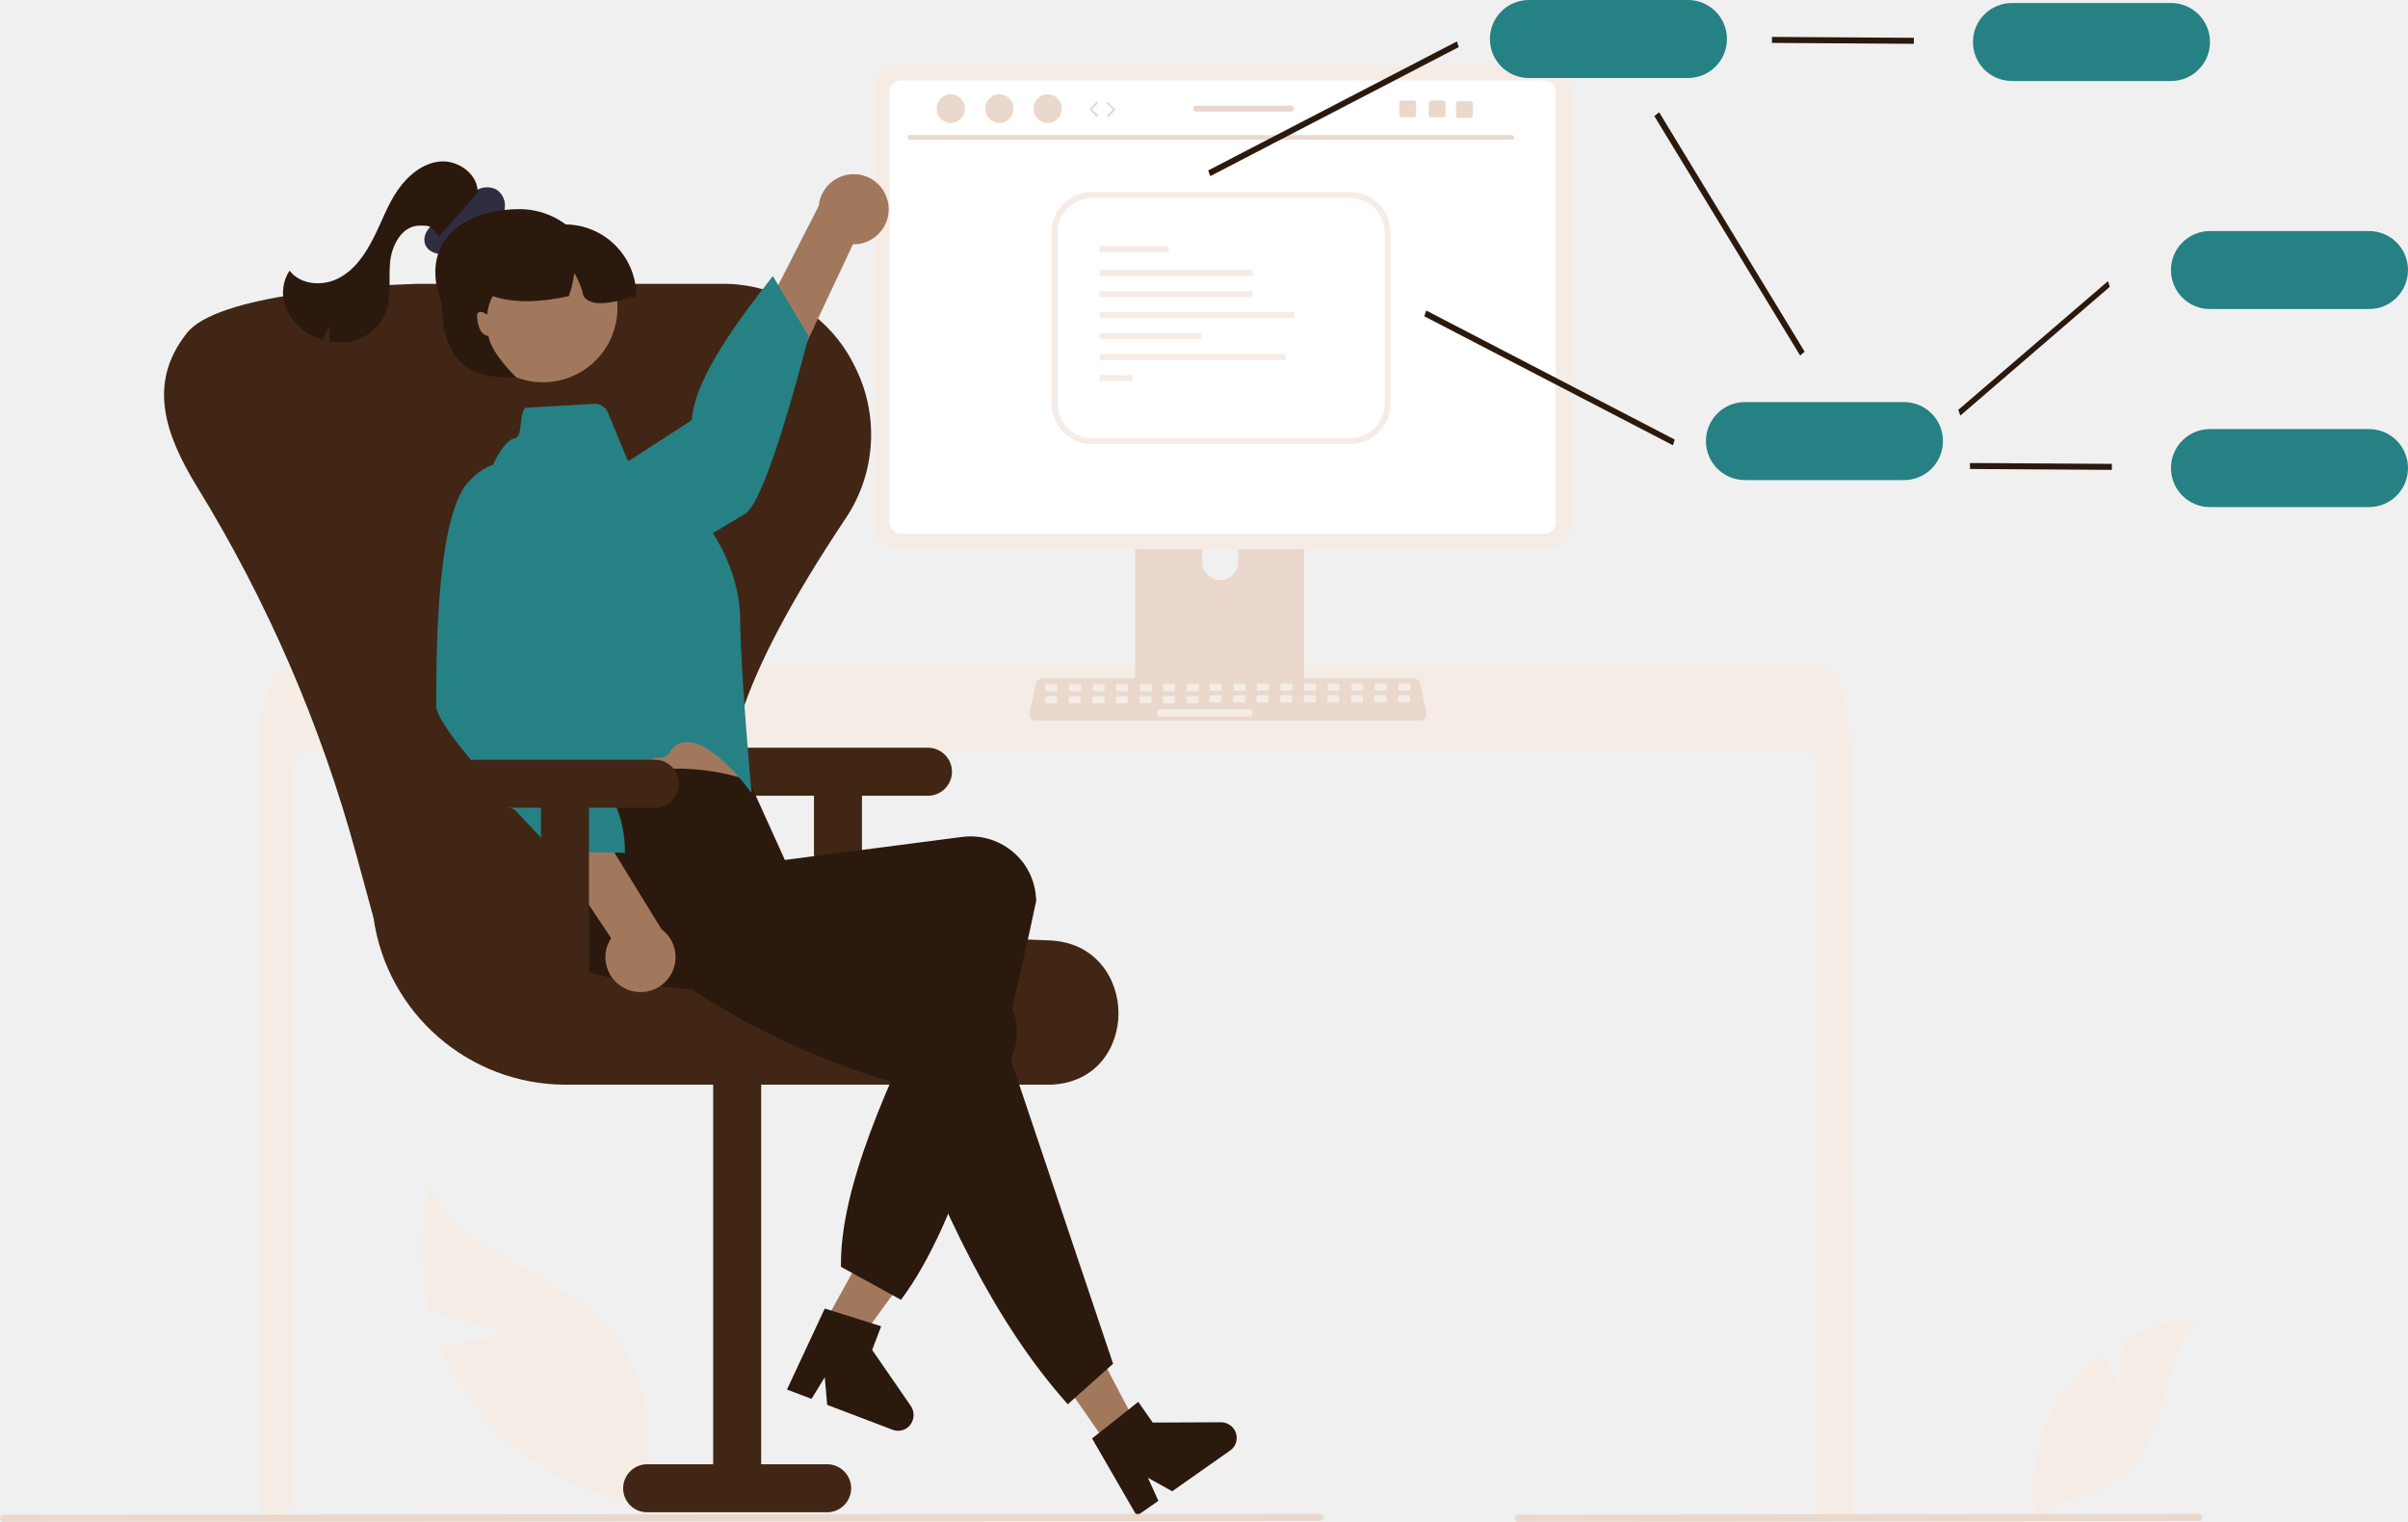
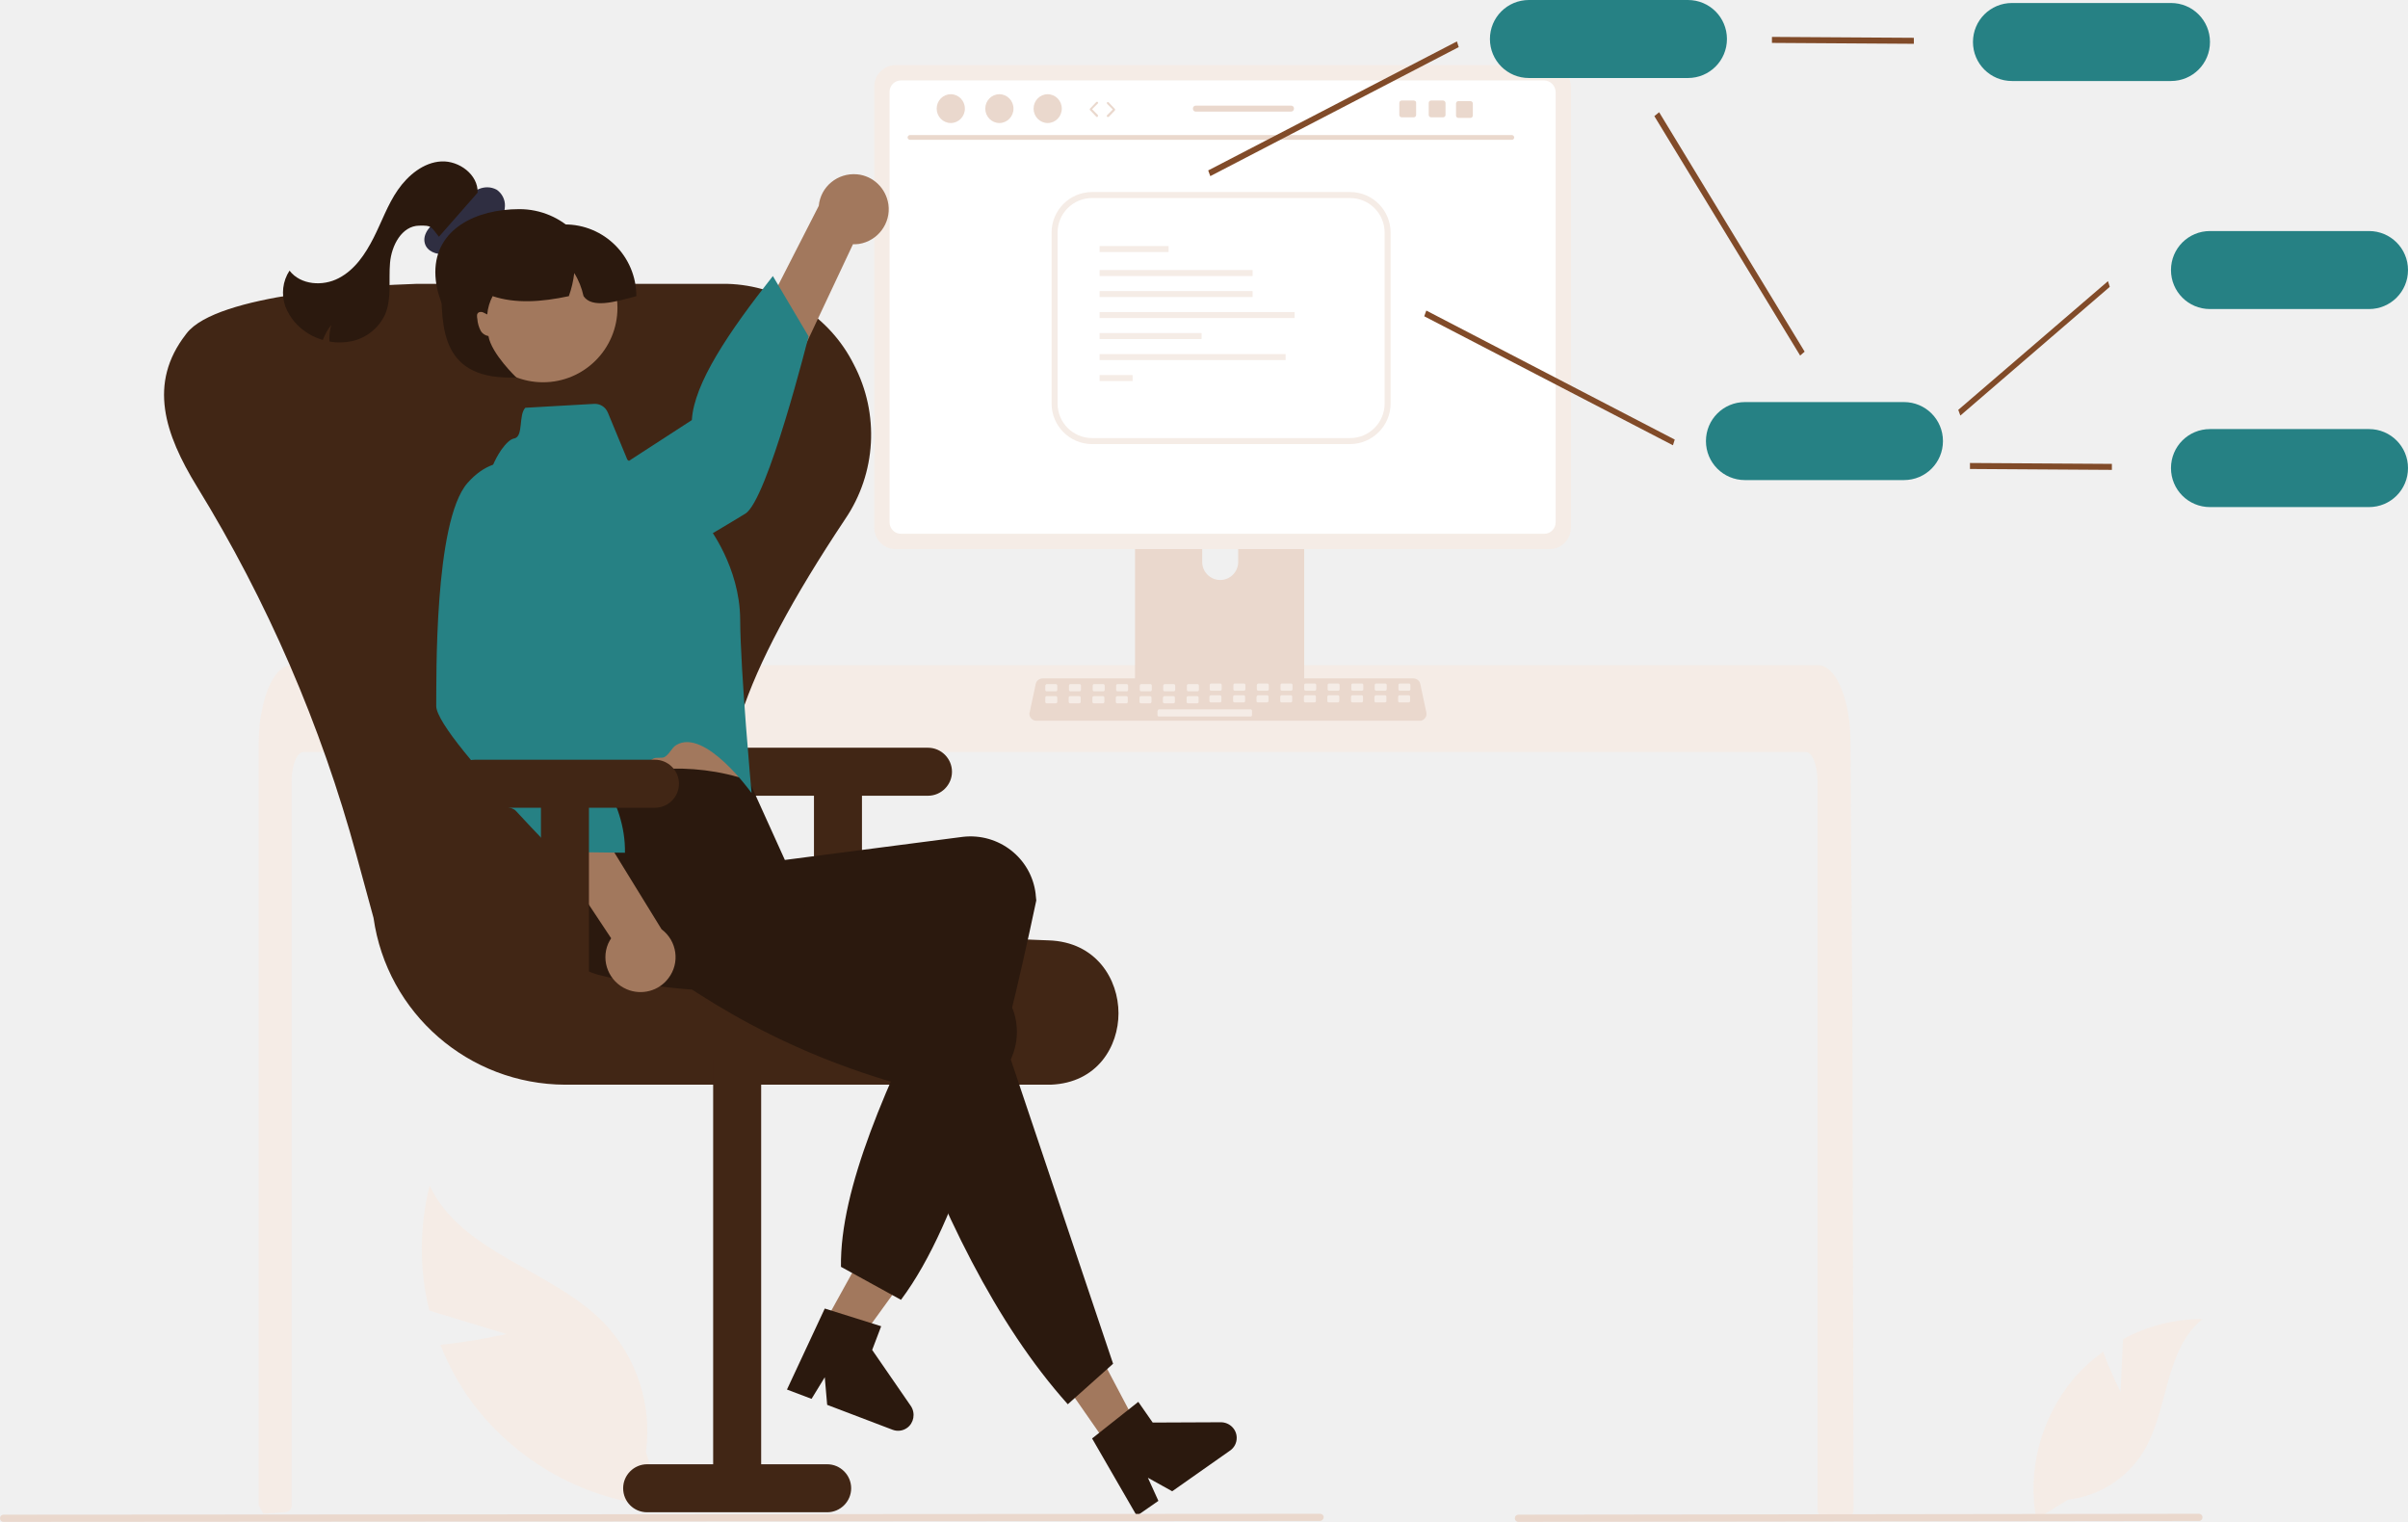
<svg xmlns="http://www.w3.org/2000/svg" version="1.1" id="Layer_1" x="0px" y="0px" viewBox="0 0 802.6 507.2" style="enable-background:new 0 0 802.6 507.2;" xml:space="preserve">
  <style type="text/css">
	.st0{fill:#F5ECE6;}
	.st1{fill:#EAD8CD;}
	.st2{fill:#3F3D56;}
	.st3{fill:#FFFFFF;}
- 	.st4{fill:#2B190E;}
+ 	.st4{fill:#814B29;}
	.st5{fill:#268184;}
	.st6{fill:#412615;}
	.st7{fill:#A2785D;}
- 	.st8{fill:#2F2E41;}
+ 	.st8{fill:#2B190E;}
+ 	.st9{fill:#2F2E41;}
</style>
  <path class="st0" d="M706.8,463.9l0.8-17.6c8.1-4.4,17.2-6.7,26.5-6.7C721.3,450,722.9,470,714.3,484c-5.5,8.8-14.7,14.6-25,15.8  l-10.6,6.5c-3-16.5,1.5-33.4,12.1-46.4c3-3.6,6.4-6.7,10.2-9.4C703.4,457.2,706.8,463.9,706.8,463.9z" />
  <path class="st0" d="M168.8,444.6l-25.7-7.8c-3.4-13.7-3.3-28,0.1-41.7c10.6,22.7,40.8,27.9,58.2,45.9c10.9,11.5,16,27.3,13.9,42.9  l5.6,18.2c-25.5-1.8-48.8-14.7-64-35.3c-4.1-5.7-7.5-12-10.1-18.6C157.7,447.1,168.8,444.6,168.8,444.6z" />
-   <path class="st0" d="M617.8,503.4c0,0.5-0.2,1-0.6,1.4c-0.4,0.4-0.9,0.6-1.4,0.6h-8c-1.1,0-2-0.9-2-2V260.3c0-5.4-1.8-9.7-4-9.7  H101.2c-2.2,0-4,4.4-4,9.7v241.6c0,1-0.8,1.9-1.8,2c-1.6,0.2-3.2,0.3-4.9,0.4c0,0-0.1,0-0.1,0c-0.9,0.1-1.8,0.1-2.6,0.2h0  c-0.5-0.8-0.9-1.7-1.4-2.5c-0.1-0.3-0.2-0.6-0.2-0.9V247.7c0-1.5,0.1-3,0.2-4.4c0.1-2,0.4-4,0.8-6c1.7-9.3,5.5-15.6,9.9-15.6h509  c0.6,0,1.3,0.1,1.8,0.4c0.9,0.4,1.6,0.9,2.3,1.6c0.9,0.9,1.6,1.9,2.2,3c2.1,3.8,3.7,9.4,4.2,15.9c0,0.1,0,0.1,0,0.2  c0.1,1.6,0.2,3.3,0.2,4.9l0.1,21.4l0.1,12.8l0.3,40.1l0.1,14.2L617.8,503.4z" />
+   <path class="st0" d="M617.8,503.4c0,0.5-0.2,1-0.6,1.4c-0.4,0.4-0.9,0.6-1.4,0.6h-8c-1.1,0-2-0.9-2-2V260.3c0-5.4-1.8-9.7-4-9.7  H101.2c-2.2,0-4,4.4-4,9.7v241.6c0,1-0.8,1.9-1.8,2c-1.6,0.2-3.2,0.3-4.9,0.4h-0.1c-0.9,0.1-1.8,0.1-2.6,0.2l0,0  c-0.5-0.8-0.9-1.7-1.4-2.5c-0.1-0.3-0.2-0.6-0.2-0.9V247.7c0-1.5,0.1-3,0.2-4.4c0.1-2,0.4-4,0.8-6c1.7-9.3,5.5-15.6,9.9-15.6h509  c0.6,0,1.3,0.1,1.8,0.4c0.9,0.4,1.6,0.9,2.3,1.6c0.9,0.9,1.6,1.9,2.2,3c2.1,3.8,3.7,9.4,4.2,15.9c0,0.1,0,0.1,0,0.2  c0.1,1.6,0.2,3.3,0.2,4.9l0.1,21.4l0.1,12.8l0.3,40.1l0.1,14.2L617.8,503.4z" />
  <path class="st1" d="M432,147.5h-51c-1.5,0-2.7,1.2-2.7,2.7v80.6h56.4v-80.6C434.7,148.7,433.5,147.5,432,147.5L432,147.5z   M406.7,193.3c-3.3,0-6-2.7-6-6V178c0-3.3,2.7-6,6-6s6,2.7,6,6v9.3C412.7,190.6,410,193.3,406.7,193.3z" />
  <path class="st2" d="M378.1,228.2v7.8c0,0.8,0.7,1.5,1.5,1.5h53.8c0.8,0,1.5-0.7,1.5-1.5v-7.8H378.1z" />
  <path class="st0" d="M516.5,21.7h-218c-3.9,0-7.1,3.2-7.1,7.1v147.1c0,3.9,3.2,7.1,7.1,7.1h218c3.9,0,7.1-3.2,7.1-7.1V28.8  C523.5,24.9,520.4,21.7,516.5,21.7z" />
  <path class="st3" d="M514.7,26.8H300.3c-2.1,0-3.8,1.7-3.8,3.8v143.5c0,2.1,1.7,3.8,3.8,3.8h214.4c2.1,0,3.8-1.7,3.8-3.8V30.6  C518.4,28.5,516.8,26.9,514.7,26.8z" />
  <path class="st1" d="M472.9,240.2H345.4c-1.3,0-2.3-1.1-2.3-2.3c0-0.2,0-0.3,0.1-0.5l2-9.4c0.2-1.1,1.2-1.9,2.3-1.9h123.6  c1.1,0,2.1,0.8,2.3,1.9l2,9.4c0.3,1.3-0.5,2.5-1.8,2.8C473.2,240.2,473.1,240.2,472.9,240.2z" />
  <path class="st0" d="M348.9,228h3c0.3,0,0.5,0.2,0.5,0.5v1.4c0,0.3-0.2,0.5-0.5,0.5h-3c-0.3,0-0.5-0.2-0.5-0.5v-1.4  C348.5,228.2,348.7,228,348.9,228z" />
  <path class="st0" d="M356.8,228h3c0.3,0,0.5,0.2,0.5,0.5v1.4c0,0.3-0.2,0.5-0.5,0.5h-3c-0.3,0-0.5-0.2-0.5-0.5v-1.4  C356.3,228.2,356.5,228,356.8,228z" />
  <path class="st0" d="M364.7,228h3c0.3,0,0.5,0.2,0.5,0.5v1.4c0,0.3-0.2,0.5-0.5,0.5h-3c-0.3,0-0.5-0.2-0.5-0.5v-1.4  C364.2,228.2,364.4,228,364.7,228z" />
  <path class="st0" d="M372.5,228h3c0.3,0,0.5,0.2,0.5,0.5v1.4c0,0.3-0.2,0.5-0.5,0.5h-3c-0.3,0-0.5-0.2-0.5-0.5v-1.4  C372,228.2,372.2,228,372.5,228z" />
  <path class="st0" d="M380.4,228h3c0.3,0,0.5,0.2,0.5,0.5v1.4c0,0.3-0.2,0.5-0.5,0.5h-3c-0.3,0-0.5-0.2-0.5-0.5v-1.4  C379.9,228.2,380.1,228,380.4,228z" />
  <path class="st0" d="M388.2,228h3c0.3,0,0.5,0.2,0.5,0.5v1.4c0,0.3-0.2,0.5-0.5,0.5h-3c-0.3,0-0.5-0.2-0.5-0.5v-1.4  C387.7,228.2,388,228,388.2,228z" />
  <path class="st0" d="M396.1,228h3c0.3,0,0.5,0.2,0.5,0.5v1.4c0,0.3-0.2,0.5-0.5,0.5h-3c-0.3,0-0.5-0.2-0.5-0.5v-1.4  C395.6,228.2,395.8,228,396.1,228z" />
  <path class="st0" d="M403.7,227.8h3c0.3,0,0.5,0.2,0.5,0.5v1.4c0,0.3-0.2,0.5-0.5,0.5h-3c-0.3,0-0.5-0.2-0.5-0.5v-1.4  C403.2,228,403.5,227.8,403.7,227.8z" />
  <path class="st0" d="M411.6,227.8h3c0.3,0,0.5,0.2,0.5,0.5v1.4c0,0.3-0.2,0.5-0.5,0.5h-3c-0.3,0-0.5-0.2-0.5-0.5v-1.4  C411.1,228,411.3,227.8,411.6,227.8z" />
  <path class="st0" d="M419.4,227.8h3c0.3,0,0.5,0.2,0.5,0.5v1.4c0,0.3-0.2,0.5-0.5,0.5h-3c-0.3,0-0.5-0.2-0.5-0.5v-1.4  C419,228,419.2,227.8,419.4,227.8z" />
  <path class="st0" d="M427.3,227.8h3c0.3,0,0.5,0.2,0.5,0.5v1.4c0,0.3-0.2,0.5-0.5,0.5h-3c-0.3,0-0.5-0.2-0.5-0.5v-1.4  C426.8,228,427,227.8,427.3,227.8z" />
  <path class="st0" d="M435.2,227.8h3c0.3,0,0.5,0.2,0.5,0.5v1.4c0,0.3-0.2,0.5-0.5,0.5h-3c-0.3,0-0.5-0.2-0.5-0.5v-1.4  C434.7,228,434.9,227.8,435.2,227.8z" />
  <path class="st0" d="M443,227.8h3c0.3,0,0.5,0.2,0.5,0.5v1.4c0,0.3-0.2,0.5-0.5,0.5h-3c-0.3,0-0.5-0.2-0.5-0.5v-1.4  C442.5,228,442.7,227.8,443,227.8z" />
  <path class="st0" d="M450.9,227.8h3c0.3,0,0.5,0.2,0.5,0.5v1.4c0,0.3-0.2,0.5-0.5,0.5h-3c-0.3,0-0.5-0.2-0.5-0.5v-1.4  C450.4,228,450.6,227.8,450.9,227.8z" />
  <path class="st0" d="M458.7,227.8h3c0.3,0,0.5,0.2,0.5,0.5v1.4c0,0.3-0.2,0.5-0.5,0.5h-3c-0.3,0-0.5-0.2-0.5-0.5v-1.4  C458.2,228,458.5,227.8,458.7,227.8z" />
  <path class="st0" d="M466.6,227.8h3c0.3,0,0.5,0.2,0.5,0.5v1.4c0,0.3-0.2,0.5-0.5,0.5h-3c-0.3,0-0.5-0.2-0.5-0.5v-1.4  C466.1,228,466.3,227.8,466.6,227.8z" />
  <path class="st0" d="M348.9,232h3c0.3,0,0.5,0.2,0.5,0.5v1.4c0,0.3-0.2,0.5-0.5,0.5h-3c-0.3,0-0.5-0.2-0.5-0.5v-1.4  C348.4,232.2,348.6,232,348.9,232z" />
  <path class="st0" d="M356.7,232h3c0.3,0,0.5,0.2,0.5,0.5v1.4c0,0.3-0.2,0.5-0.5,0.5h-3c-0.3,0-0.5-0.2-0.5-0.5v-1.4  C356.2,232.2,356.4,232,356.7,232z" />
  <path class="st0" d="M364.6,232h3c0.3,0,0.5,0.2,0.5,0.5v1.4c0,0.3-0.2,0.5-0.5,0.5h-3c-0.3,0-0.5-0.2-0.5-0.5v-1.4  C364.1,232.2,364.3,232,364.6,232z" />
  <path class="st0" d="M372.4,232h3c0.3,0,0.5,0.2,0.5,0.5v1.4c0,0.3-0.2,0.5-0.5,0.5h-3c-0.3,0-0.5-0.2-0.5-0.5v-1.4  C371.9,232.2,372.2,232,372.4,232z" />
  <path class="st0" d="M380.3,232h3c0.3,0,0.5,0.2,0.5,0.5v1.4c0,0.3-0.2,0.5-0.5,0.5h-3c-0.3,0-0.5-0.2-0.5-0.5v-1.4  C379.8,232.2,380,232,380.3,232z" />
  <path class="st0" d="M388.1,232h3c0.3,0,0.5,0.2,0.5,0.5v1.4c0,0.3-0.2,0.5-0.5,0.5h-3c-0.3,0-0.5-0.2-0.5-0.5v-1.4  C387.7,232.2,387.9,232,388.1,232z" />
  <path class="st0" d="M396,232h3c0.3,0,0.5,0.2,0.5,0.5v1.4c0,0.3-0.2,0.5-0.5,0.5h-3c-0.3,0-0.5-0.2-0.5-0.5v-1.4  C395.5,232.2,395.7,232,396,232z" />
  <path class="st0" d="M403.6,231.7h3c0.3,0,0.5,0.2,0.5,0.5v1.4c0,0.3-0.2,0.5-0.5,0.5h-3c-0.3,0-0.5-0.2-0.5-0.5v-1.4  C403.1,232,403.4,231.7,403.6,231.7z" />
  <path class="st0" d="M411.5,231.7h3c0.3,0,0.5,0.2,0.5,0.5v1.4c0,0.3-0.2,0.5-0.5,0.5h-3c-0.3,0-0.5-0.2-0.5-0.5v-1.4  C411,232,411.2,231.7,411.5,231.7z" />
  <path class="st0" d="M419.3,231.7h3c0.3,0,0.5,0.2,0.5,0.5v1.4c0,0.3-0.2,0.5-0.5,0.5h-3c-0.3,0-0.5-0.2-0.5-0.5v-1.4  C418.9,232,419.1,231.7,419.3,231.7z" />
  <path class="st0" d="M427.2,231.7h3c0.3,0,0.5,0.2,0.5,0.5v1.4c0,0.3-0.2,0.5-0.5,0.5h-3c-0.3,0-0.5-0.2-0.5-0.5v-1.4  C426.7,232,426.9,231.7,427.2,231.7z" />
  <path class="st0" d="M435.1,231.7h3c0.3,0,0.5,0.2,0.5,0.5v1.4c0,0.3-0.2,0.5-0.5,0.5h-3c-0.3,0-0.5-0.2-0.5-0.5v-1.4  C434.6,232,434.8,231.7,435.1,231.7z" />
  <path class="st0" d="M442.9,231.7h3c0.3,0,0.5,0.2,0.5,0.5v1.4c0,0.3-0.2,0.5-0.5,0.5h-3c-0.3,0-0.5-0.2-0.5-0.5v-1.4  C442.4,232,442.6,231.7,442.9,231.7z" />
  <path class="st0" d="M450.8,231.7h3c0.3,0,0.5,0.2,0.5,0.5v1.4c0,0.3-0.2,0.5-0.5,0.5h-3c-0.3,0-0.5-0.2-0.5-0.5v-1.4  C450.3,232,450.5,231.7,450.8,231.7z" />
  <path class="st0" d="M458.6,231.7h3c0.3,0,0.5,0.2,0.5,0.5v1.4c0,0.3-0.2,0.5-0.5,0.5h-3c-0.3,0-0.5-0.2-0.5-0.5v-1.4  C458.1,232,458.4,231.7,458.6,231.7z" />
  <path class="st0" d="M466.5,231.7h3c0.3,0,0.5,0.2,0.5,0.5v1.4c0,0.3-0.2,0.5-0.5,0.5h-3c-0.3,0-0.5-0.2-0.5-0.5v-1.4  C466,232,466.2,231.7,466.5,231.7z" />
  <path class="st0" d="M386.3,236.4h30.5c0.3,0,0.5,0.2,0.5,0.5v1.4c0,0.3-0.2,0.5-0.5,0.5h-30.5c-0.3,0-0.5-0.2-0.5-0.5v-1.4  C385.9,236.7,386.1,236.4,386.3,236.4z" />
  <path class="st1" d="M503.9,46.6H303.3c-0.4,0-0.8-0.4-0.8-0.8c0-0.4,0.4-0.8,0.8-0.8h200.6c0.4,0,0.8,0.4,0.8,0.8  C504.7,46.3,504.3,46.6,503.9,46.6z" />
  <ellipse class="st1" cx="316.9" cy="36.2" rx="4.7" ry="4.8" />
  <ellipse class="st1" cx="333.1" cy="36.2" rx="4.7" ry="4.8" />
  <ellipse class="st1" cx="349.2" cy="36.2" rx="4.7" ry="4.8" />
  <polygon class="st4" points="403.4,58.7 402.7,56.8 485.6,13.8 486.2,15.7 " />
  <polygon class="st4" points="653.4,138.5 652.7,136.6 702.6,93.7 703.2,95.6 " />
  <polygon class="st4" points="557.6,148.4 474.7,105.4 475.4,103.5 558.2,146.5 " />
  <polygon class="st4" points="600,118.5 551.4,38.7 553,37.4 601.5,117.2 " />
  <polygon class="st4" points="637.9,14.6 590.6,14.3 590.6,12.3 637.9,12.6 " />
  <path class="st5" d="M723.6,27h-53c-7.2,0-13-5.8-13-13s5.8-13,13-13h53c7.2,0,13,5.8,13,13S730.8,27,723.6,27L723.6,27z" />
  <path class="st5" d="M789.6,103h-53c-7.2,0-13-5.8-13-13s5.8-13,13-13h53c7.2,0,13,5.8,13,13S796.8,103,789.6,103z" />
  <polygon class="st4" points="703.9,156.6 656.6,156.3 656.6,154.3 703.9,154.6 " />
  <path class="st5" d="M789.6,169h-53c-7.2,0-13-5.8-13-13s5.8-13,13-13h53c7.2,0,13,5.8,13,13S796.8,169,789.6,169z" />
  <path class="st5" d="M634.6,160h-53c-7.2,0-13-5.8-13-13s5.8-13,13-13h53c7.2,0,13,5.8,13,13S641.8,160,634.6,160z" />
  <path class="st5" d="M562.6,26h-53c-7.2,0-13-5.8-13-13s5.8-13,13-13h53c7.2,0,13,5.8,13,13S569.8,26,562.6,26z" />
  <path class="st6" d="M309.3,249.2h-60c-4.4,0-8,3.6-8,8c0,4.4,3.6,8,8,8h22v62h16v-62h22c4.4,0,8-3.6,8-8S313.7,249.2,309.3,249.2  L309.3,249.2z" />
  <path class="st6" d="M348.9,361.5H188.4c-32.2-0.1-59.4-23.8-63.9-55.6l-5.7-20.9c-11.8-43.3-29.7-84.7-53.2-122.9  c-10.7-17.5-16.3-34.3-3.7-50.6c0.1-0.1,0.2-0.3,0.3-0.4c10.1-13.1,60.2-16,76.6-16.5c0.6,0,1.3,0,1.9,0h99.8c0.7,0,1.3,0,1.9,0  c18,0.5,34.2,10.9,42.2,26.9c8.6,16.4,7.5,36.2-2.9,51.5c-35.1,52.7-45.8,85.7-34.8,107.1c10.6,20.7,43.2,31.3,102.6,33.3  c15.9,0.5,23.3,13,23.3,24.3c0,11-7,23.2-22.6,23.8C349.9,361.5,349.4,361.5,348.9,361.5z" />
  <path class="st6" d="M215.7,504h60c4.4,0,8-3.6,8-8s-3.6-8-8-8h-22V353h-16v135h-22c-4.4,0-8,3.6-8,8S211.2,504,215.7,504z" />
  <polygon class="st7" points="270,449.6 280.3,455.2 307.7,417.4 292.4,409.1 " />
-   <path class="st4" d="M274.9,436.1l18.8,5.9l-3,7.9l12.9,18.7c1.6,2.4,1,5.7-1.3,7.3c-1.4,1-3.2,1.2-4.8,0.6l-21.8-8.3l-0.8-9.2  l-4.4,7.2l-8.2-3.1L274.9,436.1z" />
+   <path class="st8" d="M274.9,436.1l18.8,5.9l-3,7.9l12.9,18.7c1.6,2.4,1,5.7-1.3,7.3c-1.4,1-3.2,1.2-4.8,0.6l-21.8-8.3l-0.8-9.2  l-4.4,7.2l-8.2-3.1L274.9,436.1z" />
  <path class="st7" d="M296.1,68.1c0.9,6.3-3.5,12.2-9.8,13.2c-0.7,0.1-1.4,0.1-2,0.1l-39.9,84.8l-12.5-17.4l41-80.2  c0.6-6.4,6.3-11.1,12.8-10.5C291,58.6,295.3,62.7,296.1,68.1L296.1,68.1z" />
  <path class="st5" d="M163.8,183.3c0,0-1.1,14.8,15.7,17.7s61.5-25.4,68.9-29.8s21.1-59.1,21.1-59.1L257.6,92  c-14.7,18.6-26.3,35.8-27,48L163.8,183.3z" />
  <path class="st7" d="M183.2,234.3l3.6,15.5c0,0,0,14.3,2.6,17c2.5,2.6,58-2.7,58-2.7s-5.9-23.1-5.8-40.6L183.2,234.3L183.2,234.3z" />
-   <path class="st4" d="M300.3,433.2l-20-11c-0.4-26,15.3-61.2,33.8-98.1c-41.5,7.1-80.7,9.4-114.6,0.8c-11.6-3.1-18.6-14.8-15.7-26.5  c0.1-0.5,0.3-1.1,0.5-1.6c4.1-12.4-5-20.1,3.3-33.7c22-7.5,42.9-9.6,62-3l12,26.5l59.3-7.7c12-1.4,22.9,7.1,24.3,19.1  c0,0.1,0,0.1,0,0.2c0.1,0.6,0.1,1.3,0.2,1.9C333.5,356.3,320,406.9,300.3,433.2z" />
+   <path class="st8" d="M300.3,433.2l-20-11c-0.4-26,15.3-61.2,33.8-98.1c-41.5,7.1-80.7,9.4-114.6,0.8c-11.6-3.1-18.6-14.8-15.7-26.5  c0.1-0.5,0.3-1.1,0.5-1.6c4.1-12.4-5-20.1,3.3-33.7c22-7.5,42.9-9.6,62-3l12,26.5l59.3-7.7c12-1.4,22.9,7.1,24.3,19.1  c0,0.1,0,0.1,0,0.2c0.1,0.6,0.1,1.3,0.2,1.9C333.5,356.3,320,406.9,300.3,433.2z" />
  <path class="st5" d="M175.1,135.9l22.9-1.3c2-0.1,3.8,1,4.6,2.9l6.5,15.7l26.9,22.2c0,0,10.6,13.5,10.7,31s3.8,57.9,3.8,57.9  s-15.5-21.8-25.1-16c-1.6,1-2.2,3-3.9,4c-0.9,0.5-2.8,0-3.7,0.5c-13.2,7.8-27,15.5-28.2,14.1c-2.5-2.6-5.6-16.1-5.6-16.1l-20.9-76.9  c-2.3-8.2-0.8-17,4-24c1.5-2.1,3-3.6,4.4-3.8C174.5,145.4,172.8,138.2,175.1,135.9L175.1,135.9z" />
  <polygon class="st7" points="369.6,482.2 379.2,475.5 357.4,434.2 343.1,444.1 " />
-   <path class="st4" d="M371,454.5L355.9,468c-24-26.8-42.2-64.4-57.6-107.1c-40.4-11.8-70.8-30.9-97.4-53.5c-9-7.6-15.8-17.4-8.1-26.7  c0.4-0.4,0.7-0.9,1.1-1.3c9.1-9.3,32.1-7.6,45.6-16.1l30.1,32.2l-1.9,8.6l56.6,19.2c11.4,4,17.4,16.5,13.4,27.8c0,0.1,0,0.1-0.1,0.2  c-0.2,0.6-0.4,1.2-0.7,1.8L371,454.5z" />
-   <path class="st4" d="M364,479.4l15.4-12.2l4.8,6.9l22.7-0.1c2.9,0,5.3,2.3,5.3,5.2c0,1.7-0.8,3.3-2.3,4.3L390.7,497l-8.1-4.5  l3.5,7.7l-7.2,5L364,479.4z" />
+   <path class="st8" d="M371,454.5L355.9,468c-24-26.8-42.2-64.4-57.6-107.1c-40.4-11.8-70.8-30.9-97.4-53.5c-9-7.6-15.8-17.4-8.1-26.7  c0.4-0.4,0.7-0.9,1.1-1.3c9.1-9.3,32.1-7.6,45.6-16.1l30.1,32.2l-1.9,8.6l56.6,19.2c11.4,4,17.4,16.5,13.4,27.8c0,0.1,0,0.1-0.1,0.2  c-0.2,0.6-0.4,1.2-0.7,1.8L371,454.5z" />
+   <path class="st8" d="M364,479.4l15.4-12.2l4.8,6.9l22.7-0.1c2.9,0,5.3,2.3,5.3,5.2c0,1.7-0.8,3.3-2.3,4.3L390.7,497l-8.1-4.5  l3.5,7.7l-7.2,5L364,479.4z" />
  <path class="st7" d="M208.9,329.7c-5.9-2.5-8.7-9.3-6.2-15.2c0.3-0.6,0.6-1.2,1-1.8l-51.8-78.1l21.4-1.6l47.2,76.7  c5.2,3.9,6.2,11.2,2.3,16.3C219.6,330.3,213.8,331.8,208.9,329.7L208.9,329.7z" />
-   <path class="st5" d="M179.1,156.8c0,0-12.1-8.6-23.3,4.2s-10.3,65.8-10.4,74.3c0,2.7,3.8,8.4,9.2,15.1c2.4,3,5.1,6.2,7.8,9.3  c1.6,1.8,0.2,5.6,1.8,7.4c1.6,1.8,6.2,1.5,7.7,3.1c7.2,7.8,13,13.7,13,13.7l23.4,0.3c0.3-17.4-11.7-33-27-48L179.1,156.8  L179.1,156.8z" />
-   <path class="st8" d="M155.5,81c-2.2,1.6-4.5,3.2-7.3,3.6s-5.9-0.9-6.6-3.5c-0.9-3.2,2-6.1,4.6-8.2l8.3-6.6c1.5-1.3,3.2-2.5,5.1-3.3  c1.9-0.8,4-0.8,5.9,0.2c1.8,1.2,2.9,3.3,2.8,5.5c-0.1,2.1-0.8,4.2-2,6c-3.1,4.8-8,8.2-13.7,9.3" />
+   <path class="st5" d="M179.1,156.8c0,0-12.1-8.6-23.3,4.2s-10.3,65.8-10.4,74.3c0,2.7,3.8,8.4,9.2,15.1c2.4,3,5.1,6.2,7.8,9.3  c1.6,1.8,0.2,5.6,1.8,7.4s6.2,1.5,7.7,3.1c7.2,7.8,13,13.7,13,13.7l23.4,0.3c0.3-17.4-11.7-33-27-48L179.1,156.8L179.1,156.8z" />
+   <path class="st9" d="M155.5,81c-2.2,1.6-4.5,3.2-7.3,3.6s-5.9-0.9-6.6-3.5c-0.9-3.2,2-6.1,4.6-8.2l8.3-6.6c1.5-1.3,3.2-2.5,5.1-3.3  c1.9-0.8,4-0.8,5.9,0.2c1.8,1.2,2.9,3.3,2.8,5.5c-0.1,2.1-0.8,4.2-2,6c-3.1,4.8-8,8.2-13.7,9.3" />
  <path class="st6" d="M218.3,253.2h-60c-4.4,0-8,3.6-8,8s3.6,8,8,8h22v62h16v-62h22c4.4,0,8-3.6,8-8S222.7,253.2,218.3,253.2  L218.3,253.2z" />
-   <path class="st4" d="M159.2,64.2c0.2-6-6.2-10.7-12.1-10.4s-11.1,4.6-14.5,9.5c-3.4,4.9-5.4,10.7-8.1,16s-6.2,10.6-11.6,13.4  c-5.3,2.8-12.7,2.3-16.4-2.5c-2.3,3.5-2.8,7.9-1.4,11.9c1.5,3.9,4.3,7.1,7.9,9.2c1.4,0.9,3,1.5,4.6,2c0.7-1.8,1.6-3.5,2.8-5  c-0.5,1.8-0.7,3.7-0.6,5.5c2.5,0.5,5,0.4,7.5-0.1c4.9-1.1,9-4.4,11.1-9c2.2-5.3,1.1-11.4,1.6-17.1c0.5-5.8,3.9-12.3,9.7-12.4  c4.4-0.1,3.8,0.3,6.6,3.7" />
-   <path class="st4" d="M199.1,95.7c0,14.4-11.6,26-26,26s-28-16.6-28-31s13.6-21,28-21S199.1,81.4,199.1,95.7z" />
+   <path class="st8" d="M159.2,64.2c0.2-6-6.2-10.7-12.1-10.4s-11.1,4.6-14.5,9.5s-5.4,10.7-8.1,16s-6.2,10.6-11.6,13.4  c-5.3,2.8-12.7,2.3-16.4-2.5c-2.3,3.5-2.8,7.9-1.4,11.9c1.5,3.9,4.3,7.1,7.9,9.2c1.4,0.9,3,1.5,4.6,2c0.7-1.8,1.6-3.5,2.8-5  c-0.5,1.8-0.7,3.7-0.6,5.5c2.5,0.5,5,0.4,7.5-0.1c4.9-1.1,9-4.4,11.1-9c2.2-5.3,1.1-11.4,1.6-17.1c0.5-5.8,3.9-12.3,9.7-12.4  c4.4-0.1,3.8,0.3,6.6,3.7" />
+   <path class="st8" d="M199.1,95.7c0,14.4-11.6,26-26,26s-28-16.6-28-31s13.6-21,28-21S199.1,81.4,199.1,95.7z" />
  <circle class="st7" cx="181" cy="102.6" r="24.8" />
-   <path class="st4" d="M212.1,98.7c-7.3,2-14.8,4.1-17.6,0c-0.6-2.7-1.6-5.3-3.1-7.7c-0.3,2.6-0.9,5.2-1.8,7.7c-9.3,2-17.9,2.5-25.4,0  c-1,1.9-1.6,3.9-1.8,6.1c-0.4-0.2-0.8-0.4-1.2-0.6c-0.5-0.3-1.1-0.3-1.6-0.1c-0.4,0.2-0.6,0.6-0.6,1c0,0.4,0,0.8,0.1,1.2  c0.1,1.4,0.5,2.8,1.2,4.1c0.6,0.9,1.5,1.4,2.5,1.6c1,5.9,9.3,13.8,9.3,13.8c-25,1-25-16-25-32l3-6h10v-13h28  C201.4,74.7,212.1,85.5,212.1,98.7z" />
-   <path class="st1" d="M439.9,506.9L1.2,507.2c-0.7,0-1.2-0.5-1.2-1.2s0.5-1.2,1.2-1.2h0l438.8-0.3c0.7,0,1.2,0.5,1.2,1.2  C441.1,506.4,440.6,506.9,439.9,506.9z" />
-   <path class="st1" d="M732.9,506.9l-226.8,0.3c-0.7,0-1.2-0.5-1.2-1.2s0.5-1.2,1.2-1.2h0l226.8-0.3c0.7,0,1.2,0.5,1.2,1.2  S733.6,506.9,732.9,506.9L732.9,506.9z" />
-   <path class="st0" d="M450,148h-86c-7.5,0-13.5-6.1-13.5-13.5v-57c0-7.5,6.1-13.5,13.5-13.5h86c7.5,0,13.5,6.1,13.5,13.5v57  C463.5,141.9,457.4,148,450,148z M364,66c-6.4,0-11.5,5.2-11.5,11.5v57c0,6.4,5.2,11.5,11.5,11.5h86c6.4,0,11.5-5.2,11.5-11.5v-57  c0-6.4-5.2-11.5-11.5-11.5L364,66z" />
+   <path class="st8" d="M212.1,98.7c-7.3,2-14.8,4.1-17.6,0c-0.6-2.7-1.6-5.3-3.1-7.7c-0.3,2.6-0.9,5.2-1.8,7.7c-9.3,2-17.9,2.5-25.4,0  c-1,1.9-1.6,3.9-1.8,6.1c-0.4-0.2-0.8-0.4-1.2-0.6c-0.5-0.3-1.1-0.3-1.6-0.1c-0.4,0.2-0.6,0.6-0.6,1s0,0.8,0.1,1.2  c0.1,1.4,0.5,2.8,1.2,4.1c0.6,0.9,1.5,1.4,2.5,1.6c1,5.9,9.3,13.8,9.3,13.8c-25,1-25-16-25-32l3-6h10v-13h28  C201.4,74.7,212.1,85.5,212.1,98.7z" />
+   <path class="st1" d="M439.9,506.9L1.2,507.2c-0.7,0-1.2-0.5-1.2-1.2s0.5-1.2,1.2-1.2l0,0l438.8-0.3c0.7,0,1.2,0.5,1.2,1.2  C441.1,506.4,440.6,506.9,439.9,506.9z" />
+   <path class="st1" d="M732.9,506.9l-226.8,0.3c-0.7,0-1.2-0.5-1.2-1.2s0.5-1.2,1.2-1.2l0,0l226.8-0.3c0.7,0,1.2,0.5,1.2,1.2  S733.6,506.9,732.9,506.9L732.9,506.9z" />
+   <path class="st0" d="M450,148h-86c-7.5,0-13.5-6.1-13.5-13.5v-57c0-7.5,6.1-13.5,13.5-13.5h86c7.5,0,13.5,6.1,13.5,13.5v57  C463.5,141.9,457.4,148,450,148z M364,66c-6.4,0-11.5,5.2-11.5,11.5v57c0,6.4,5.2,11.5,11.5,11.5h86c6.4,0,11.5-5.2,11.5-11.5v-57  c0-6.4-5.2-11.5-11.5-11.5H364z" />
  <rect x="366.5" y="82" class="st0" width="23" height="2" />
  <rect x="366.5" y="90" class="st0" width="51" height="2" />
  <rect x="366.5" y="97" class="st0" width="51" height="2" />
  <rect x="366.5" y="104" class="st0" width="65" height="2" />
  <rect x="366.5" y="111" class="st0" width="34" height="2" />
  <rect x="366.5" y="118" class="st0" width="62" height="2" />
  <rect x="366.5" y="125" class="st0" width="11" height="2" />
-   <path class="st1" d="M365.7,39c-0.1,0-0.2,0-0.3-0.1l-2.1-2.2c-0.1-0.1-0.1-0.4,0-0.5l2.1-2.2c0.1-0.1,0.4-0.1,0.5,0  c0.1,0.1,0.2,0.4,0,0.5l-1.9,1.9l1.9,1.9c0.1,0.1,0.1,0.4,0,0.5C365.9,38.9,365.8,39,365.7,39L365.7,39z" />
-   <path class="st1" d="M369.3,39c-0.1,0-0.2,0-0.3-0.1c-0.1-0.1-0.2-0.4,0-0.5l1.9-1.9l-1.9-1.9c-0.1-0.1-0.1-0.4,0-0.5  c0.1-0.1,0.4-0.1,0.5,0l2.1,2.2c0.1,0.1,0.1,0.4,0,0.5l-2.1,2.2C369.5,38.9,369.4,39,369.3,39L369.3,39z" />
+   <path class="st1" d="M365.7,39c-0.1,0-0.2,0-0.3-0.1l-2.1-2.2c-0.1-0.1-0.1-0.4,0-0.5l2.1-2.2c0.1-0.1,0.4-0.1,0.5,0s0.2,0.4,0,0.5  l-1.9,1.9l1.9,1.9c0.1,0.1,0.1,0.4,0,0.5C365.9,38.9,365.8,39,365.7,39L365.7,39z" />
+   <path class="st1" d="M369.3,39c-0.1,0-0.2,0-0.3-0.1c-0.1-0.1-0.2-0.4,0-0.5l1.9-1.9l-1.9-1.9c-0.1-0.1-0.1-0.4,0-0.5s0.4-0.1,0.5,0  l2.1,2.2c0.1,0.1,0.1,0.4,0,0.5l-2.1,2.2C369.5,38.9,369.4,39,369.3,39L369.3,39z" />
  <path class="st1" d="M481,33.5h-4c-0.5,0-0.8,0.4-0.8,0.8v4c0,0.5,0.4,0.8,0.8,0.8h4c0.5,0,0.8-0.4,0.8-0.8v-4  C481.8,33.9,481.4,33.5,481,33.5z" />
  <path class="st1" d="M471.2,33.5h-4c-0.5,0-0.8,0.4-0.8,0.8v4c0,0.5,0.4,0.8,0.8,0.8h4c0.5,0,0.8-0.4,0.8-0.8v-4  C472.1,33.9,471.7,33.5,471.2,33.5z" />
  <path class="st1" d="M490.1,33.7h-4c-0.5,0-0.8,0.4-0.8,0.8v4c0,0.5,0.4,0.8,0.8,0.8h4c0.5,0,0.8-0.4,0.8-0.8v-4  C490.9,34.1,490.6,33.7,490.1,33.7z" />
  <path class="st1" d="M430.3,35.2h-31.7c-0.6,0-1,0.4-1,1s0.4,1,1,1h31.7c0.5,0,1-0.4,1-1S430.9,35.2,430.3,35.2z" />
</svg>
